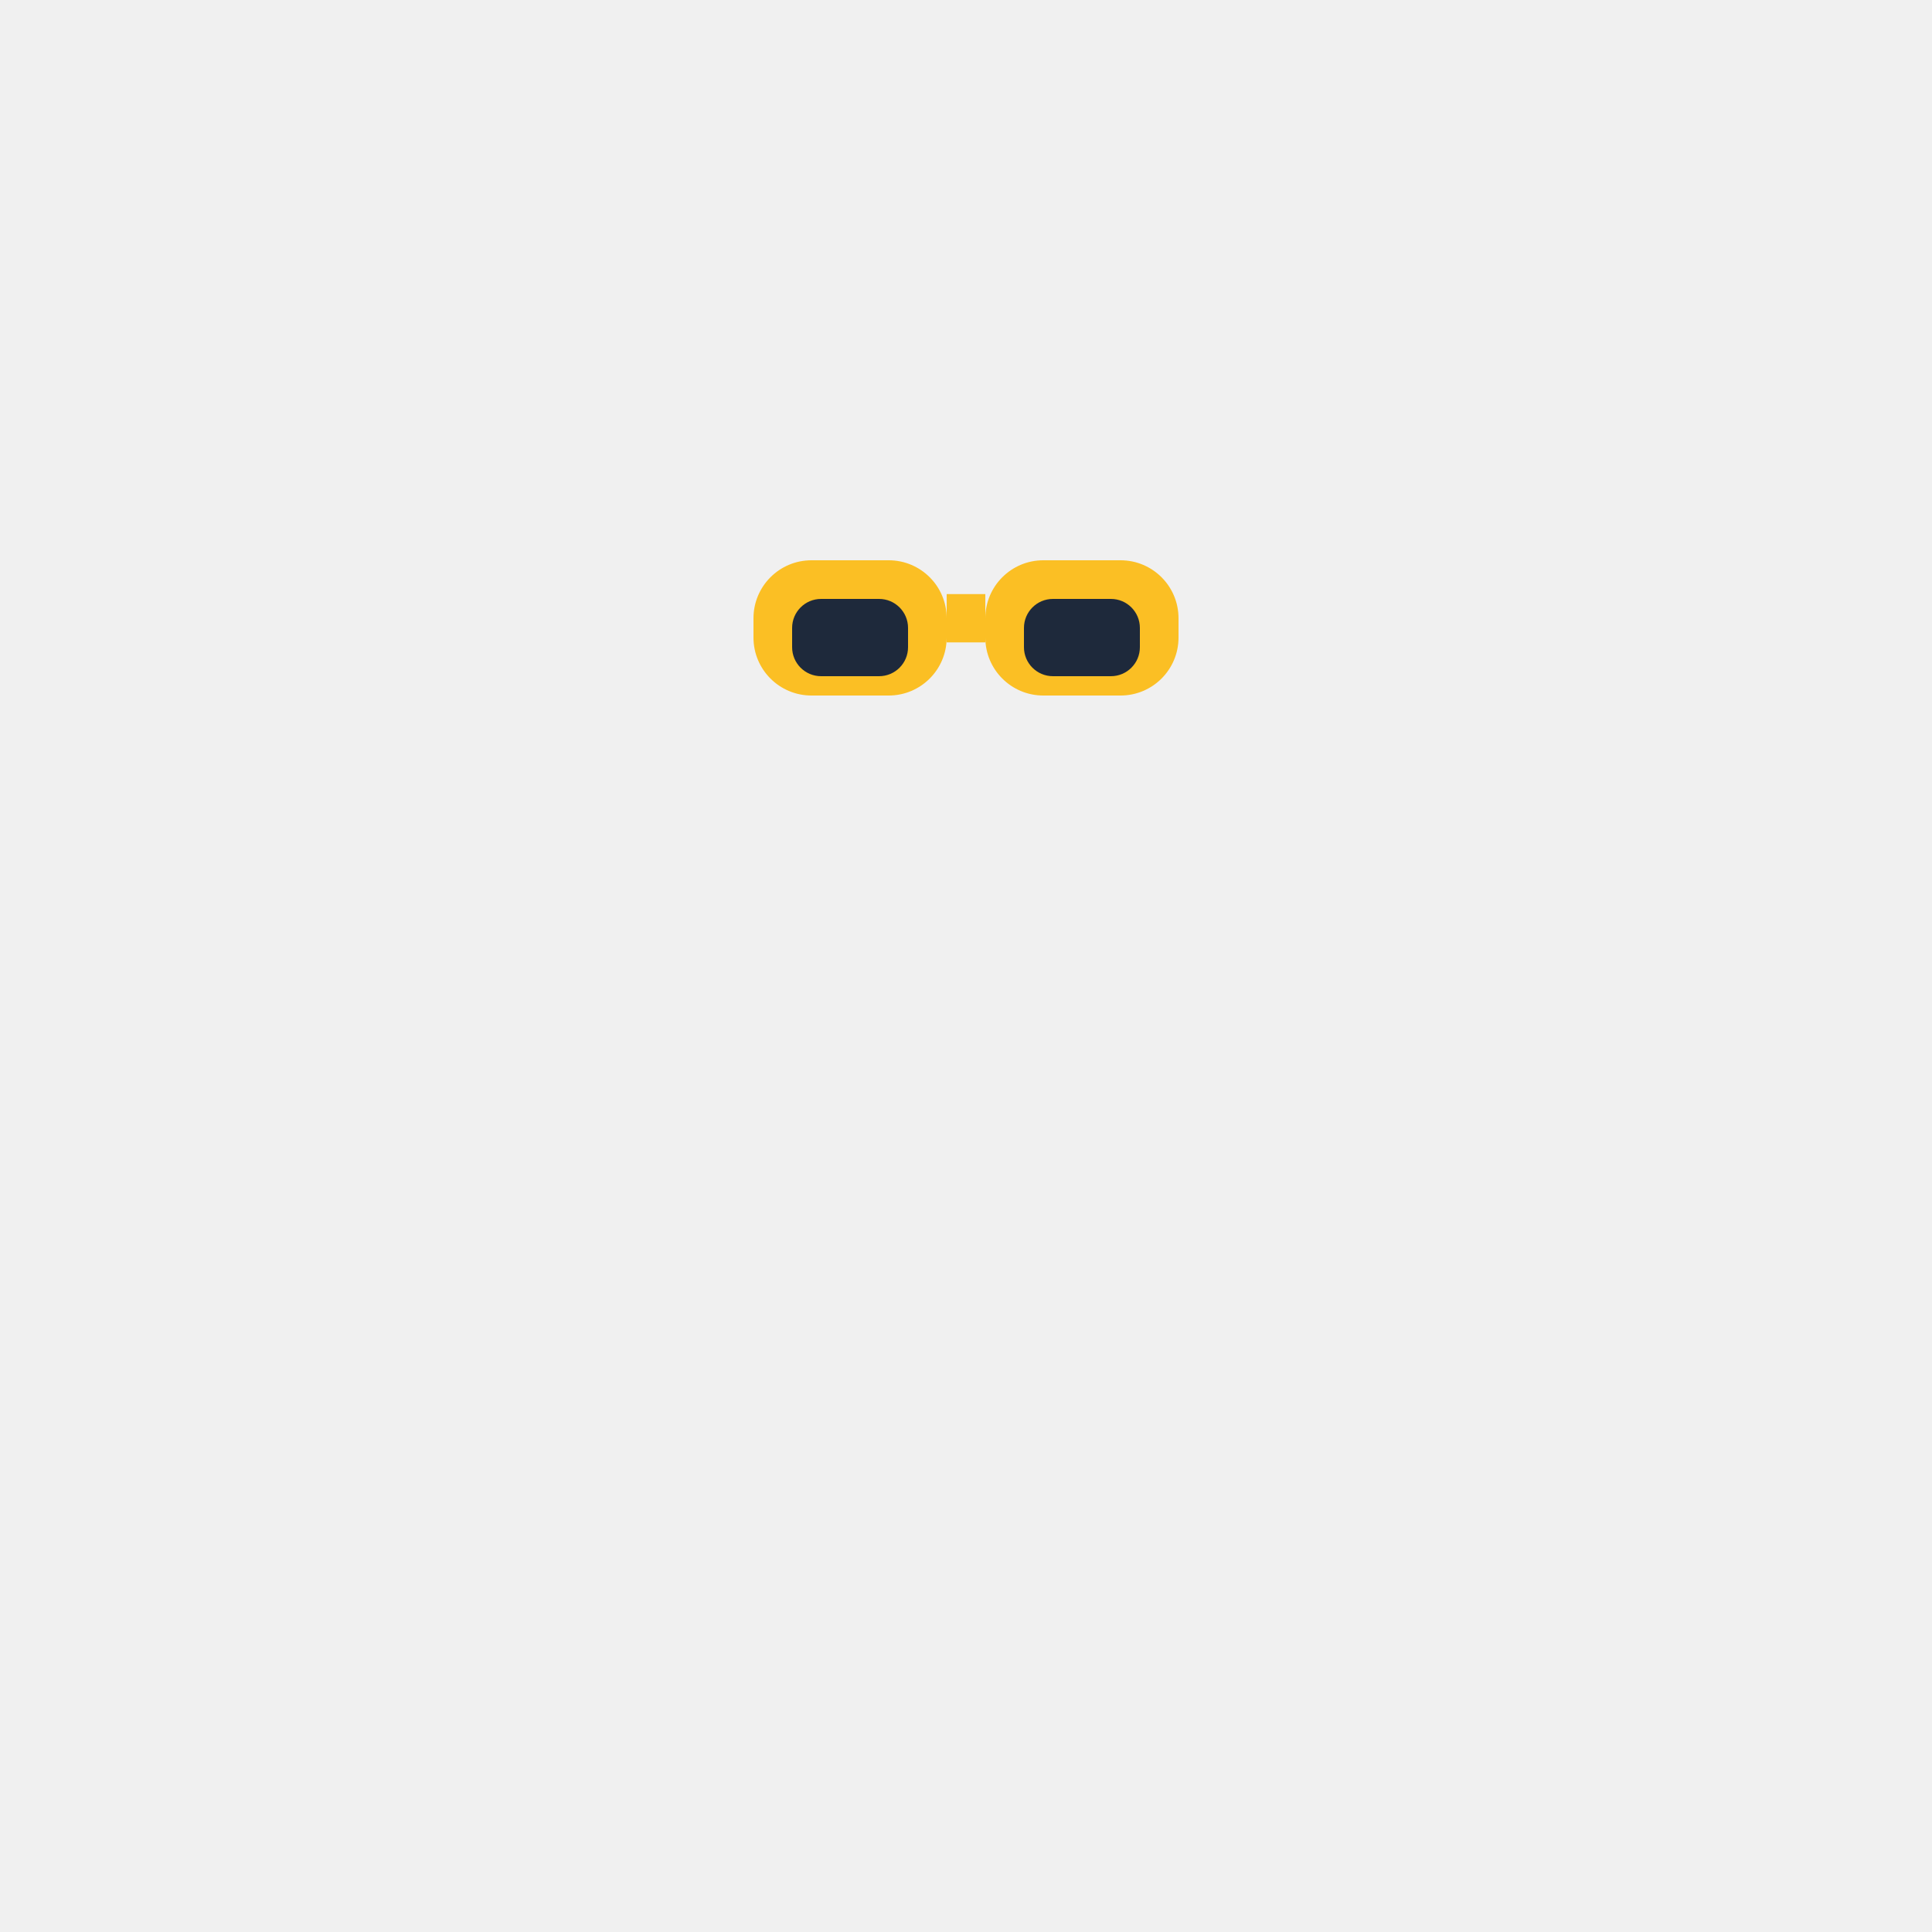
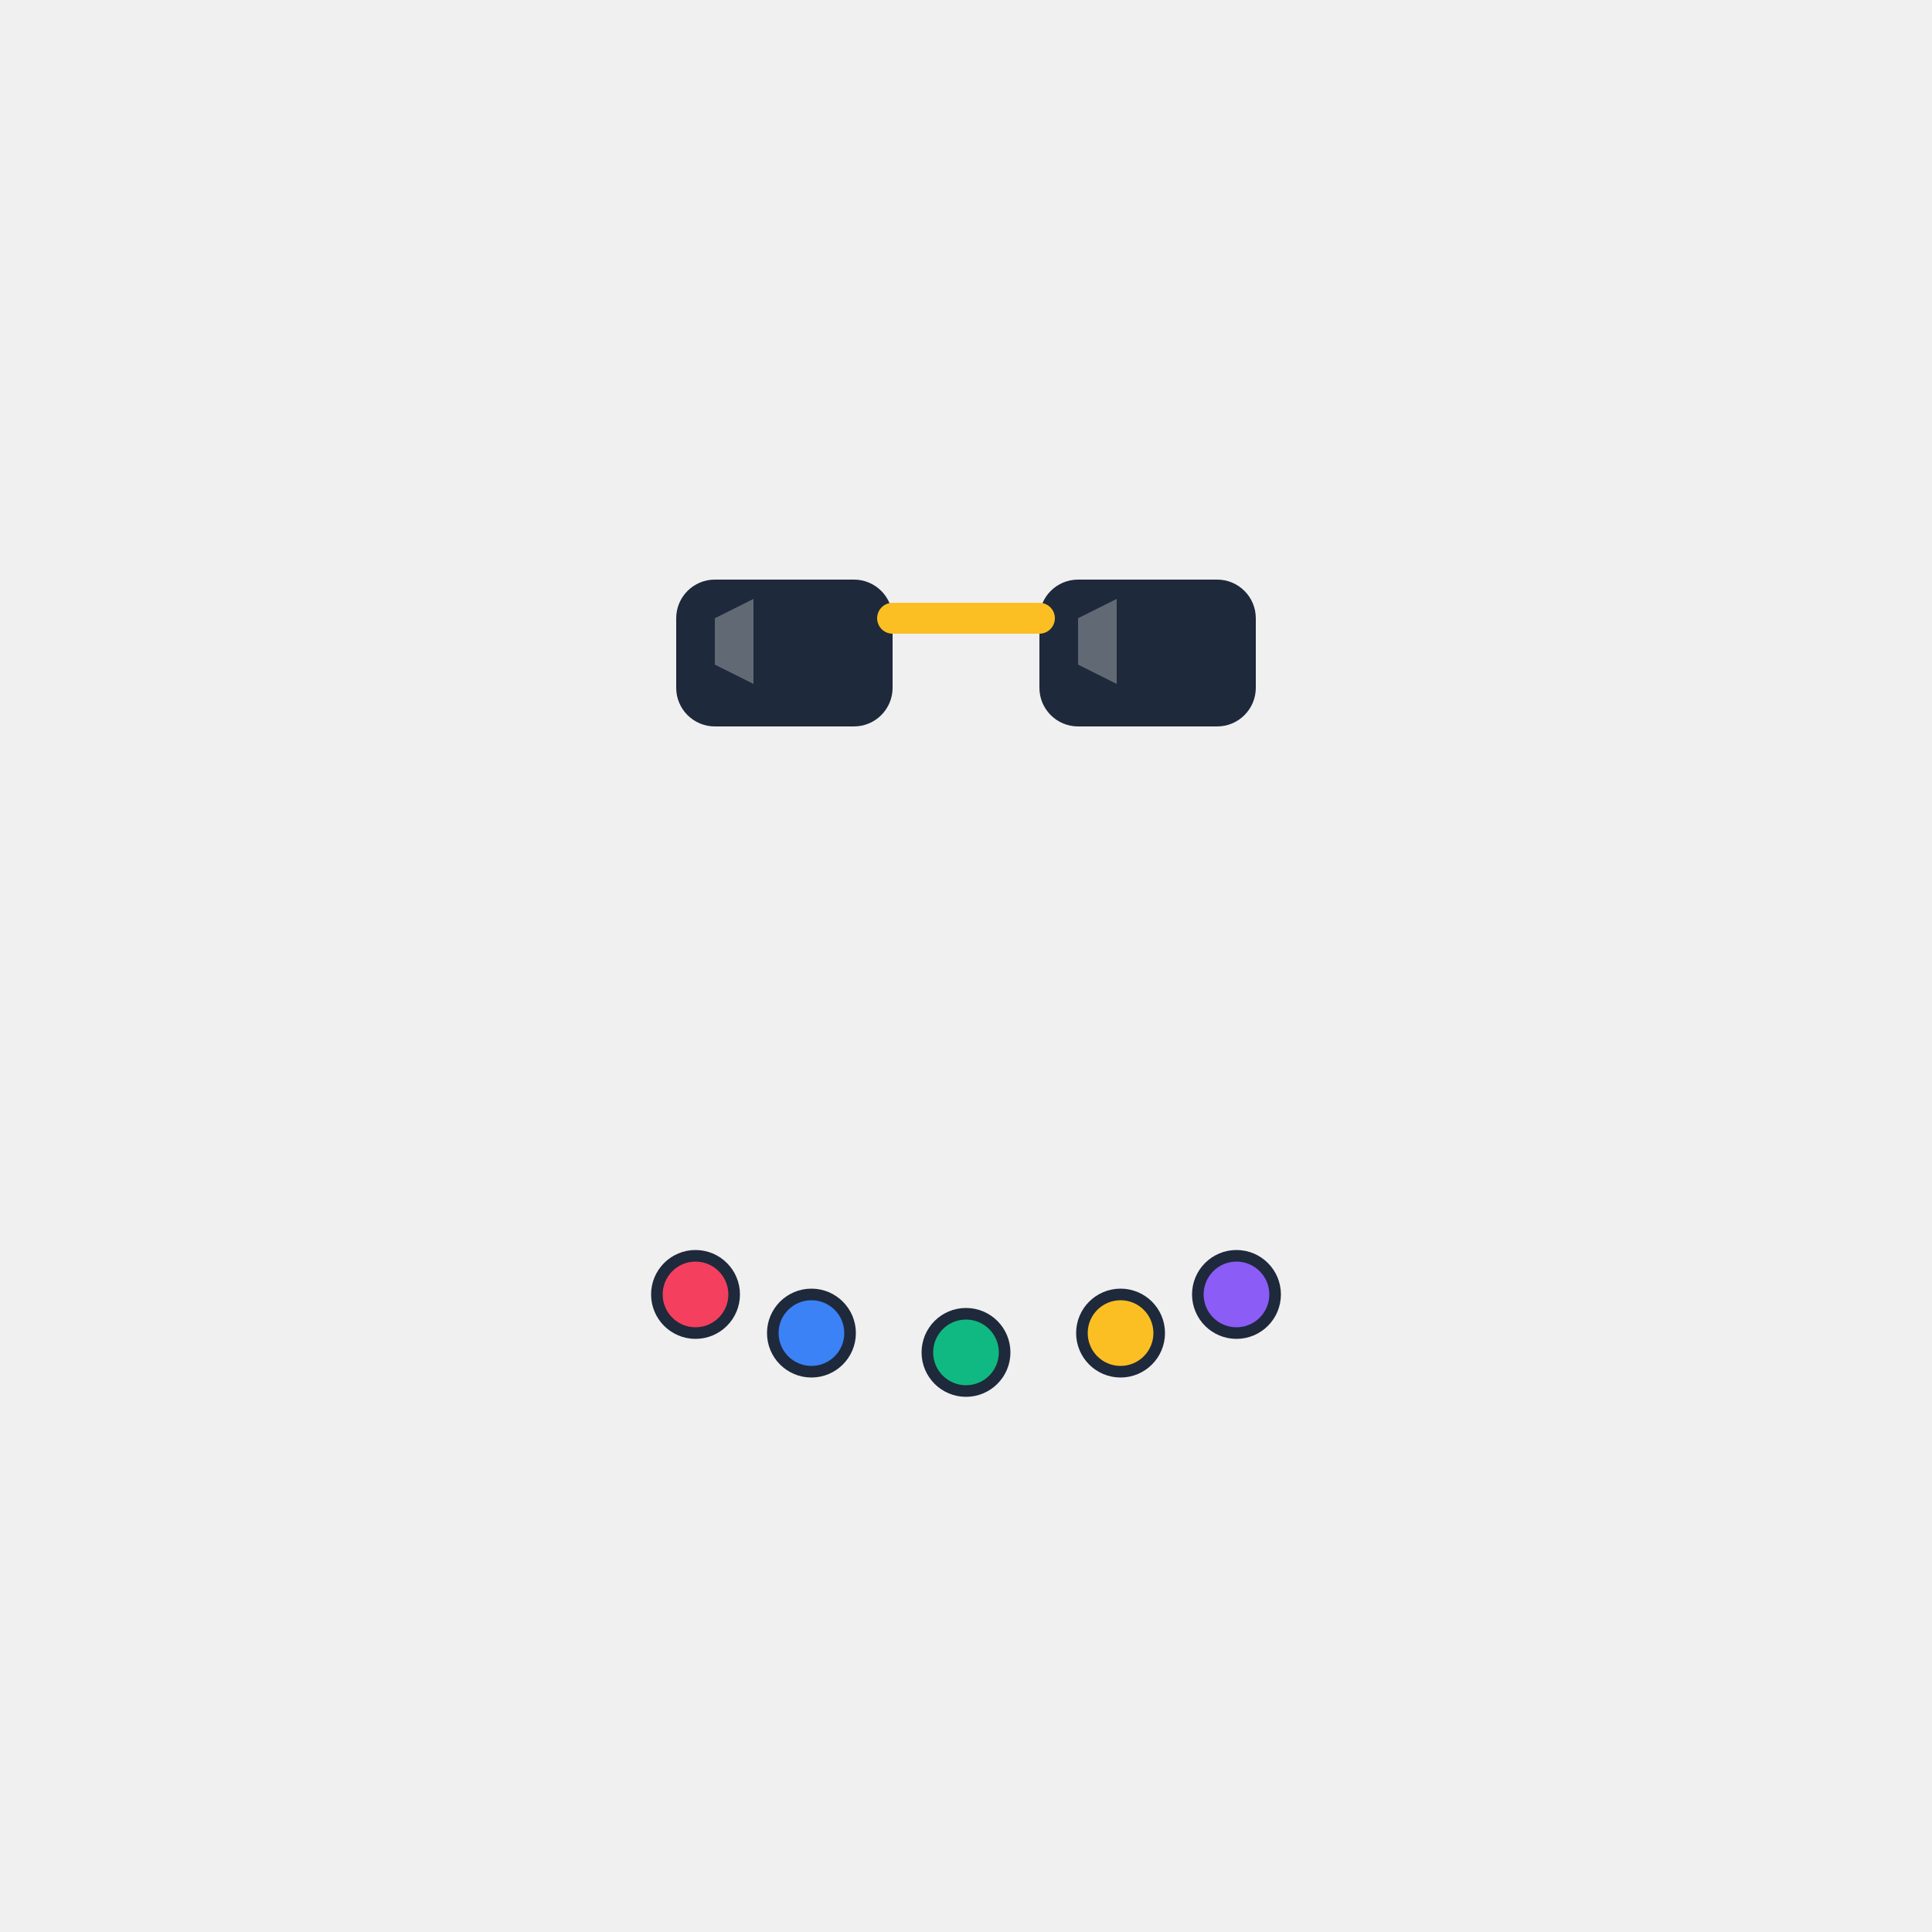
<svg xmlns="http://www.w3.org/2000/svg" viewBox="0 0 500 500">
-   <rect x="195" y="145" width="50" height="35" rx="15" fill="#FBBF24" />
-   <rect x="255" y="145" width="50" height="35" rx="15" fill="#FBBF24" />
-   <line x1="245" y1="160" x2="255" y2="160" stroke="#FBBF24" stroke-width="12.5" />
-   <rect x="205" y="155" width="30" height="20" rx="7.5" fill="#1E293B" />
-   <rect x="265" y="155" width="30" height="20" rx="7.5" fill="#1E293B" />
+   <g id="sunglasses" transform="translate(0, -5)">
+     <rect x="175" y="155" width="56" height="38" rx="10" fill="#1E293B" />
+     <path d="M185 165 l10 -5 v22 l-10 -5 z" fill="#FFFFFF" opacity="0.3" />
+     <rect x="269" y="155" width="56" height="38" rx="10" fill="#1E293B" />
+     <path d="M279 165 l10 -5 v22 l-10 -5 z" fill="#FFFFFF" opacity="0.3" />
+     <path d="M231 165 h38" stroke="#FBBF24" stroke-width="8" stroke-linecap="round" />
+     <path x1="165" y1="170" x2="175" y2="170" stroke="#FBBF24" stroke-width="8" stroke-linecap="round" />
+     <path x1="325" y1="170" x2="335" y2="170" stroke="#FBBF24" stroke-width="8" stroke-linecap="round" />
+   </g>
+   <g id="hawaiian-flowers">
+     <circle cx="180" cy="335" r="10" fill="#F43F5E" stroke="#1E293B" stroke-width="3" />
+     <circle cx="210" cy="345" r="10" fill="#3B82F6" stroke="#1E293B" stroke-width="3" />
+     <circle cx="250" cy="350" r="10" fill="#10B981" stroke="#1E293B" stroke-width="3" />
+     <circle cx="290" cy="345" r="10" fill="#FBBF24" stroke="#1E293B" stroke-width="3" />
+     <circle cx="320" cy="335" r="10" fill="#8B5CF6" stroke="#1E293B" stroke-width="3" />
+   </g>
</svg>
